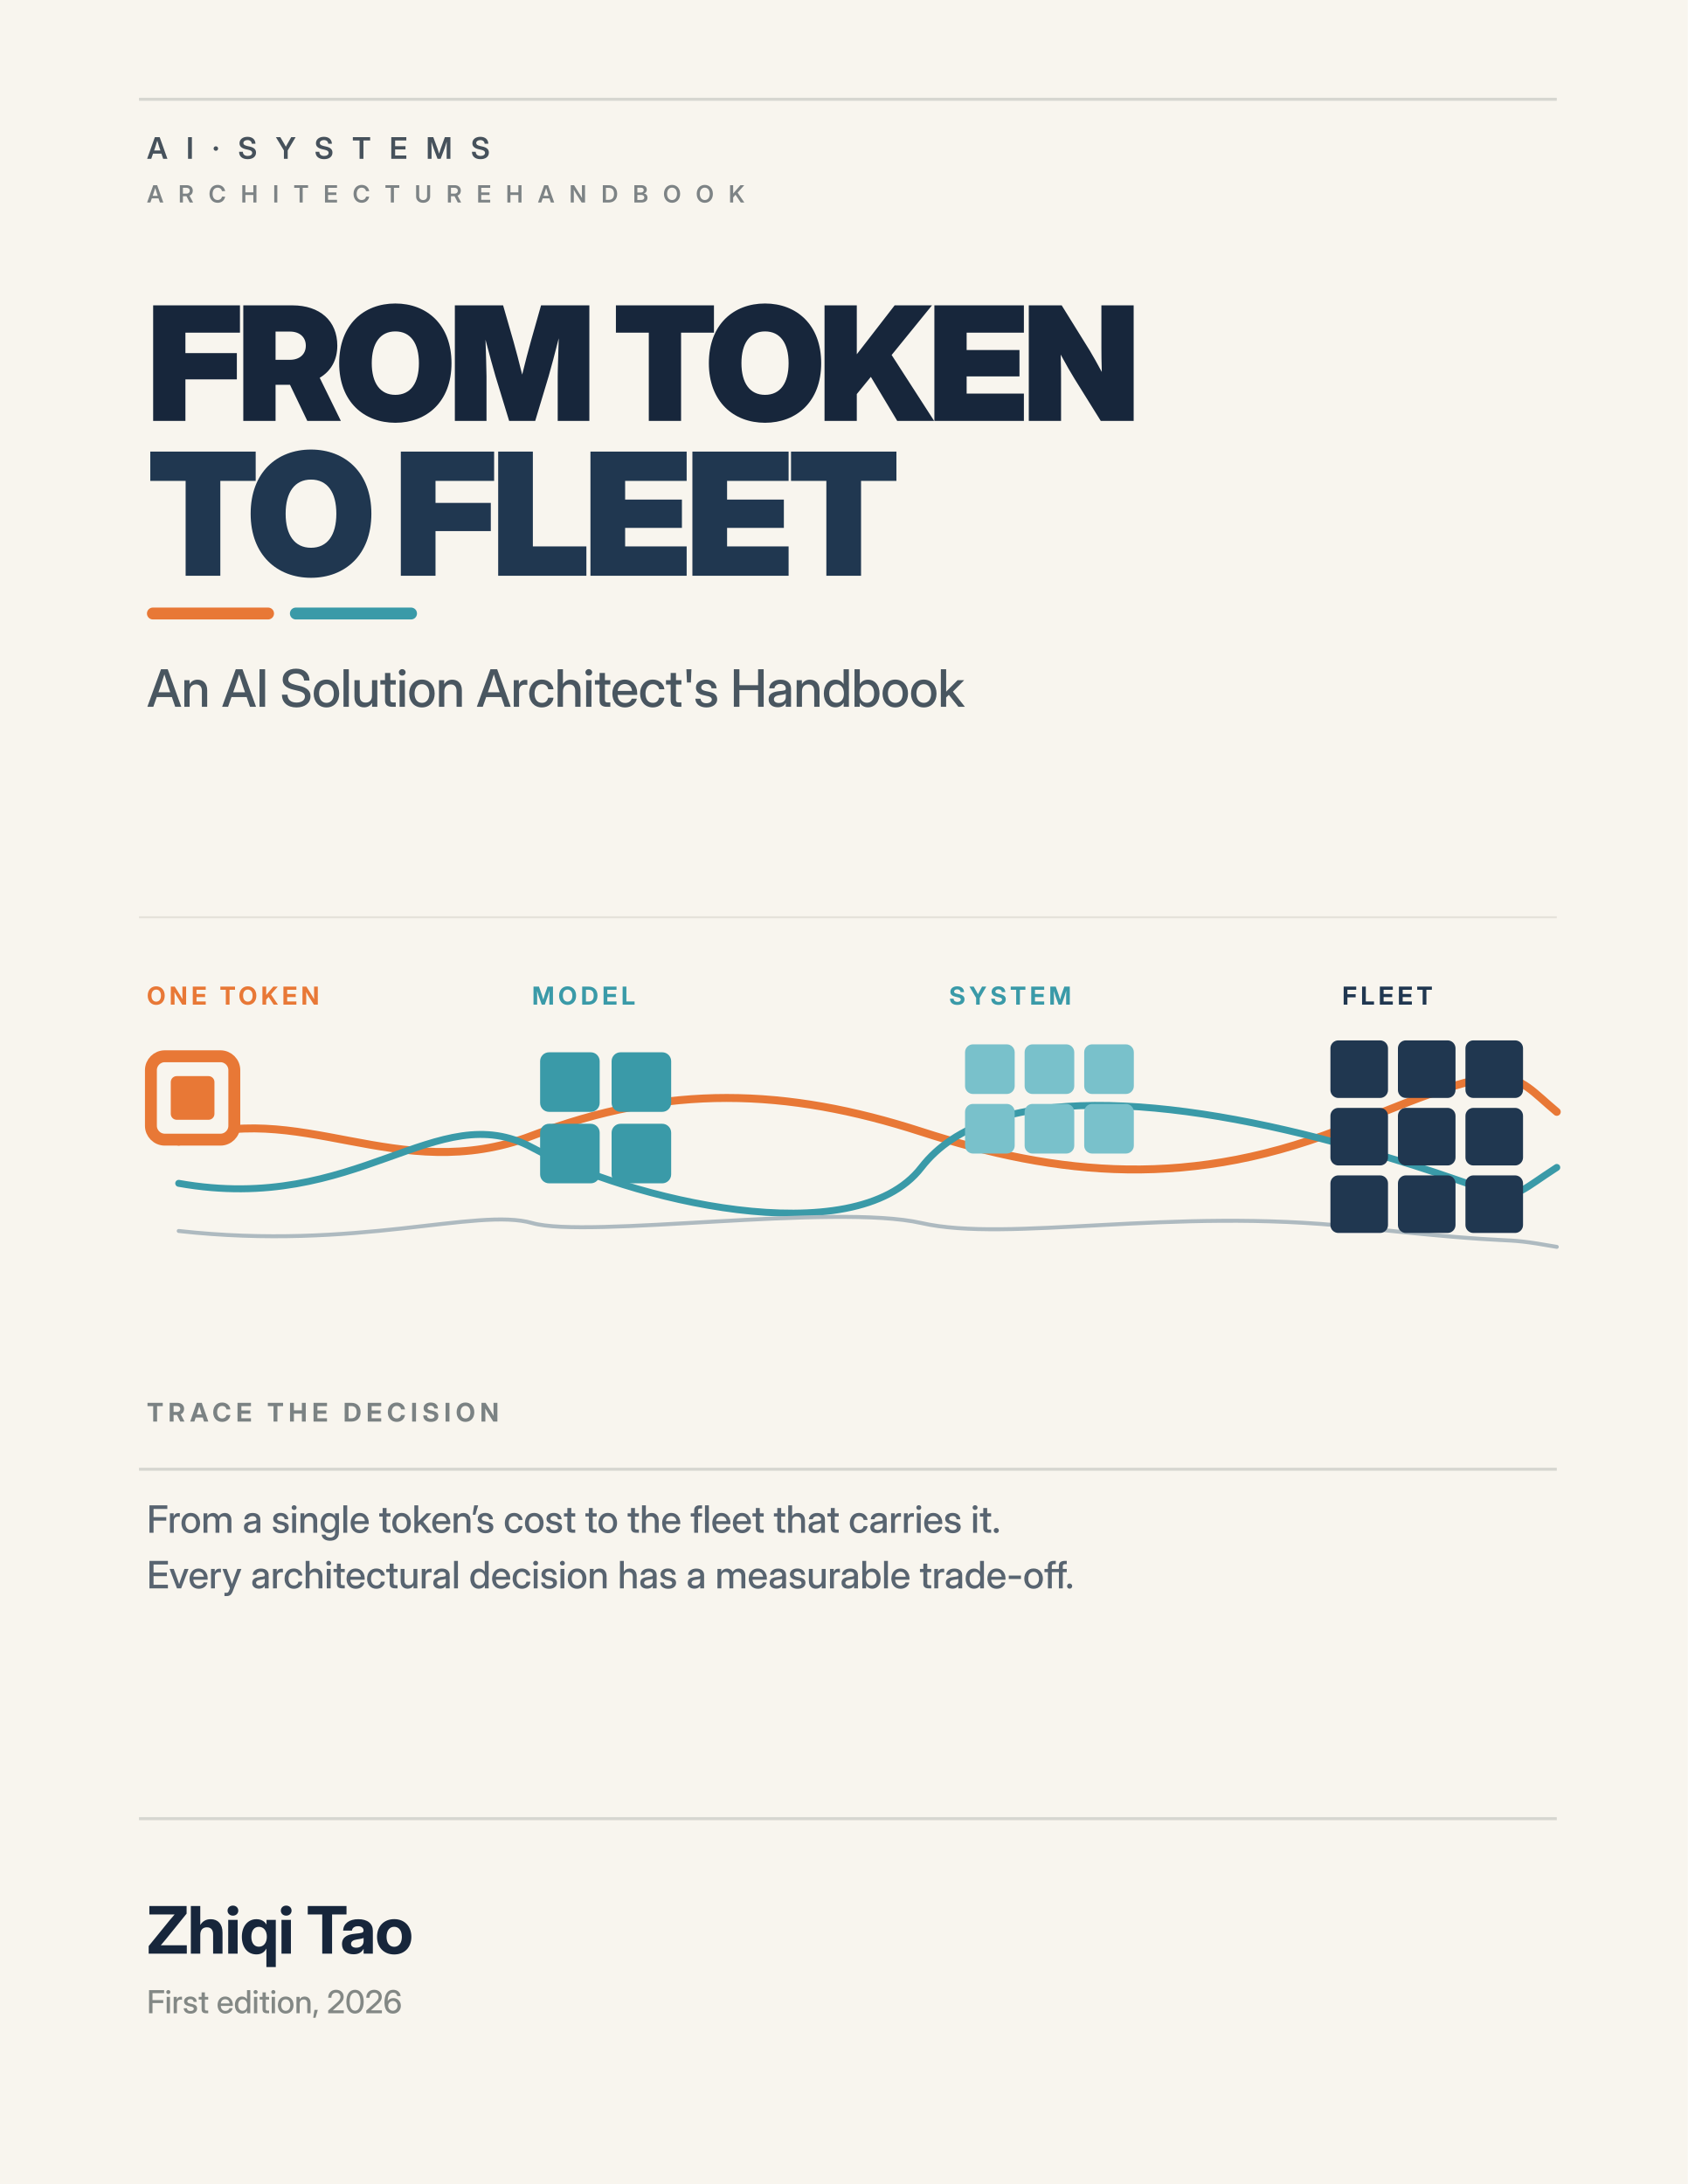
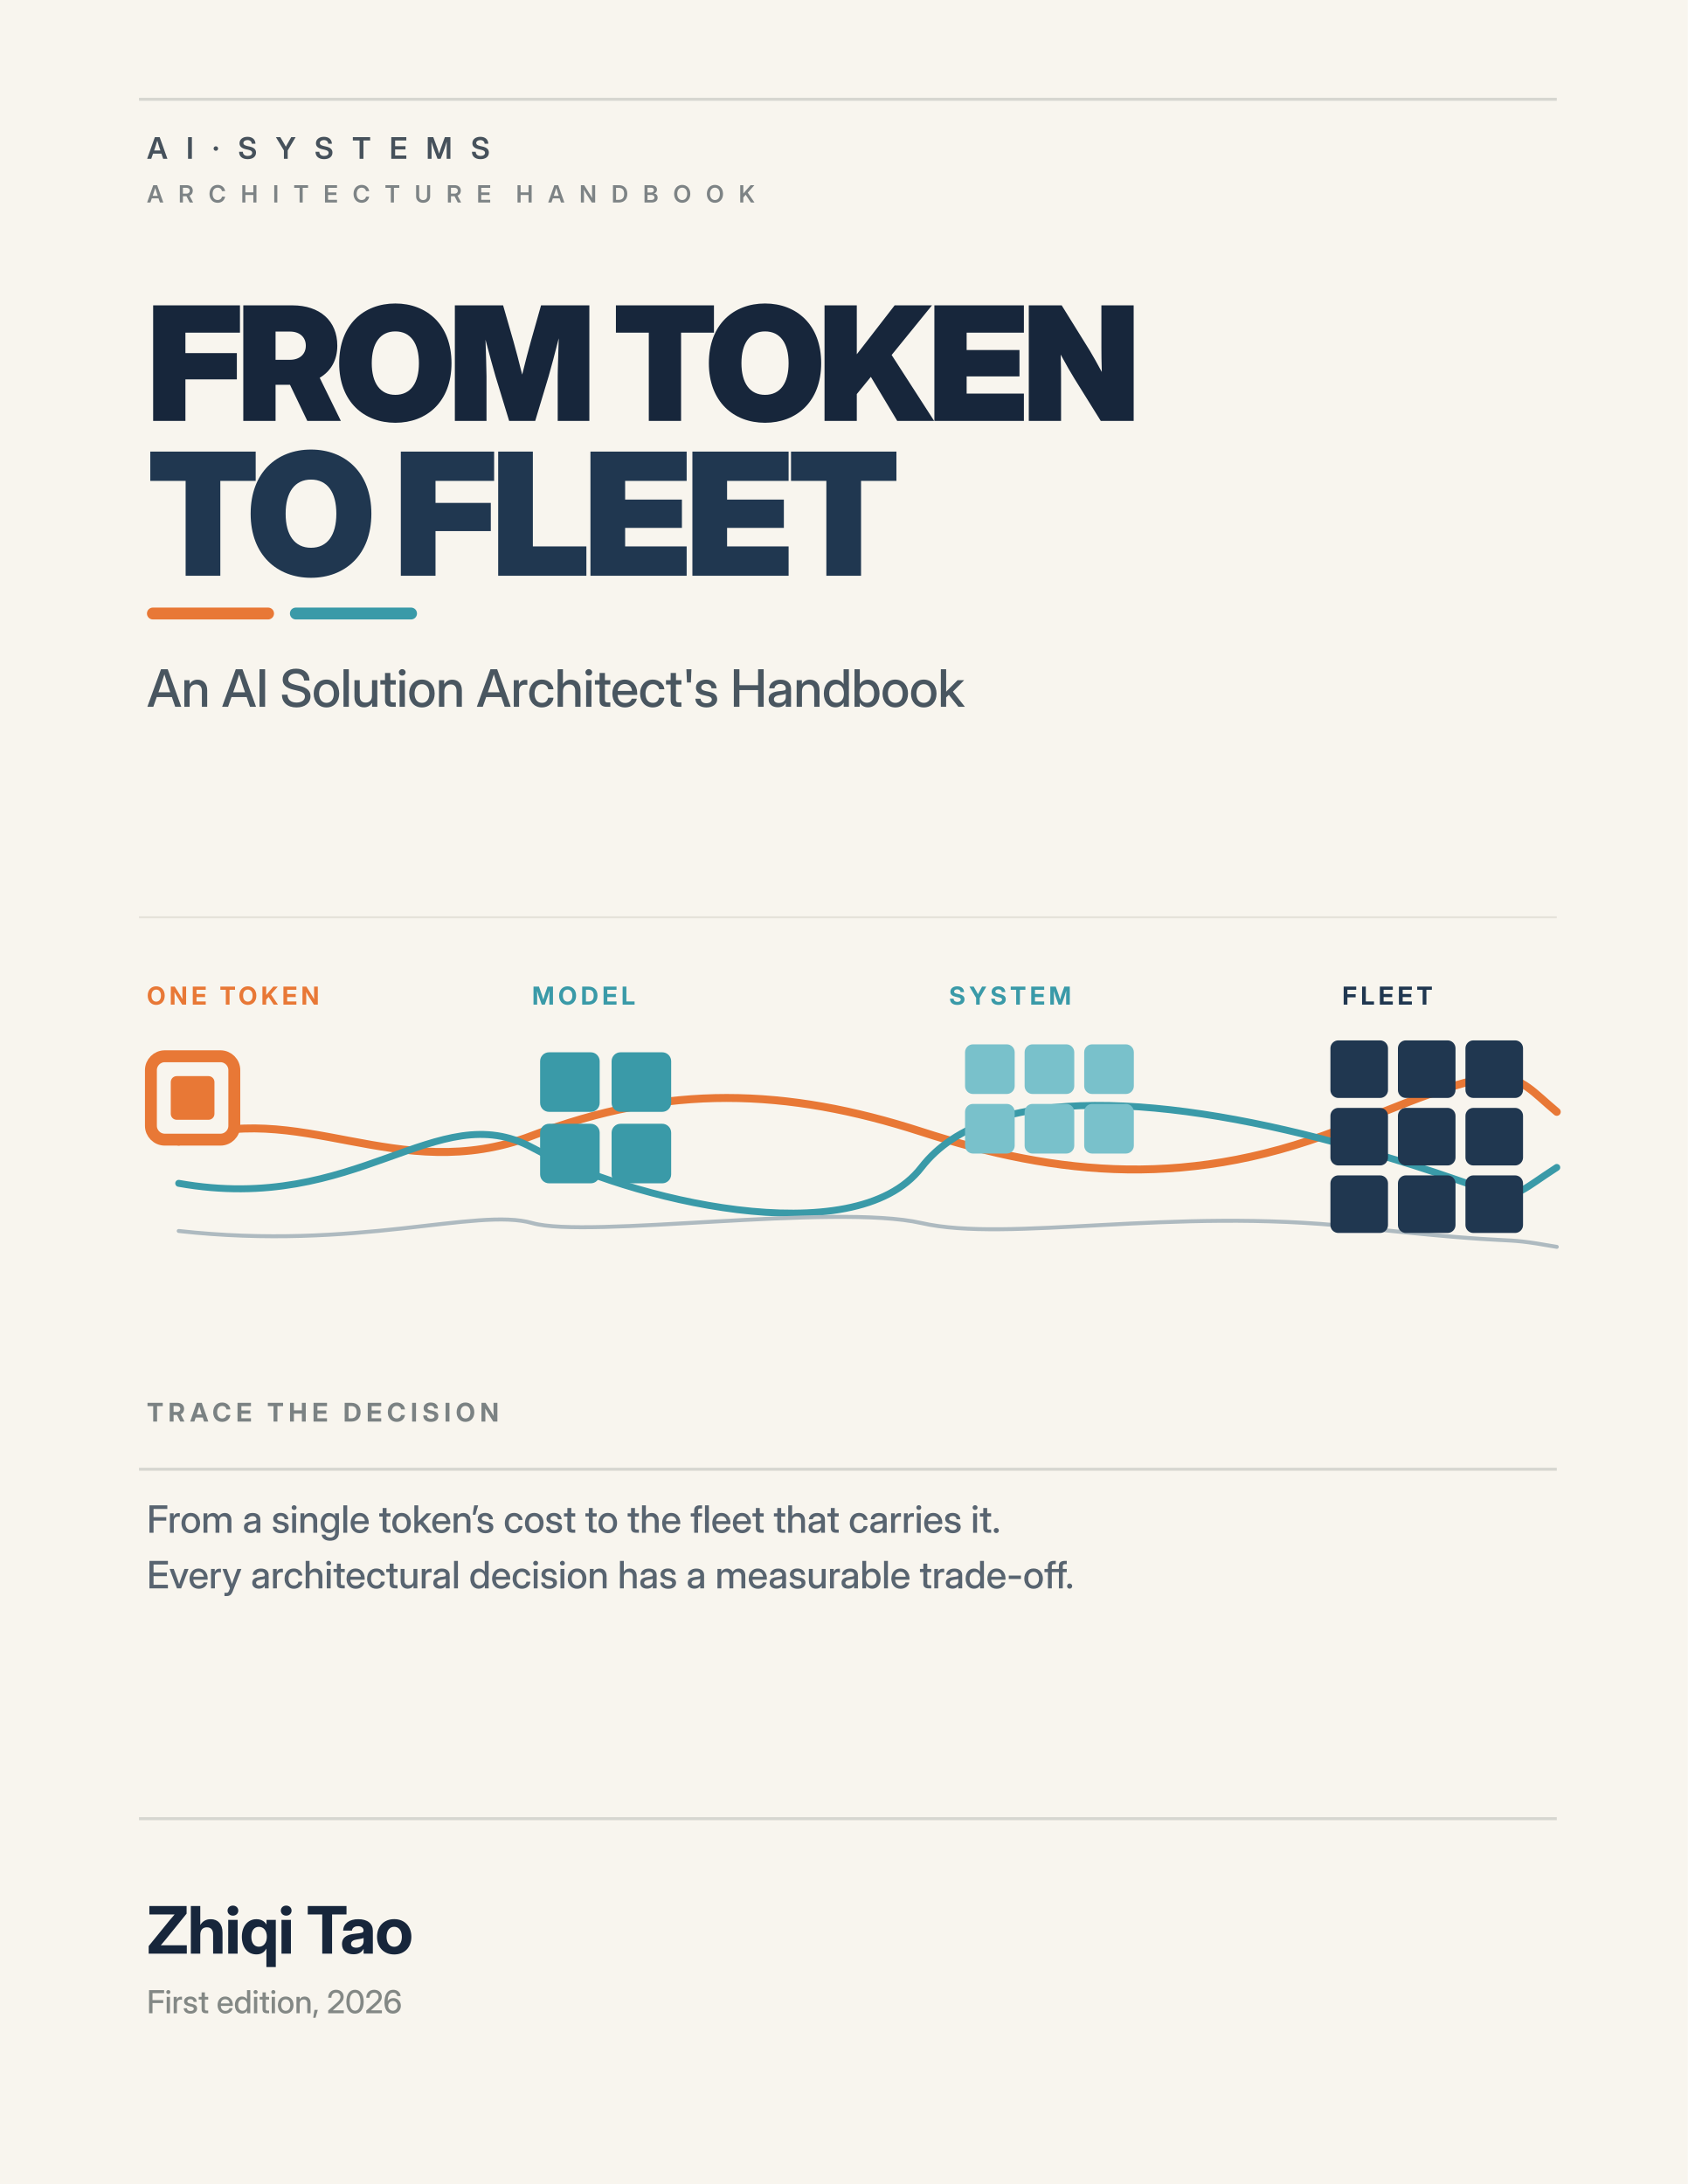
<svg xmlns="http://www.w3.org/2000/svg" viewBox="0 0 850 1100" width="8.5in" height="11in" role="img" aria-labelledby="t d">
  <defs>
    <style>.k{font-family:'Inter Display','Inter','Helvetica Neue',Arial,sans-serif;font-weight:600;letter-spacing:3px;fill:#46515B}
  .k2{font-family:'Inter Display','Inter','Helvetica Neue',Arial,sans-serif;font-weight:600;letter-spacing:2.4px;fill:#7D8385}
  .t{font-family:'Inter Display','Inter','Helvetica Neue',Arial,sans-serif;font-weight:850;letter-spacing:-3px}
  .s{font-family:'Inter Display','Inter','Helvetica Neue',Arial,sans-serif;font-weight:450;letter-spacing:-0.2px;fill:#495660}
  .h{font-family:'Inter Display','Inter','Helvetica Neue',Arial,sans-serif;font-weight:700;letter-spacing:2px}
  .tag{font-family:'Inter Display','Inter','Helvetica Neue',Arial,sans-serif;font-weight:450;fill:#586470}
  .a{font-family:'Inter Display','Inter','Helvetica Neue',Arial,sans-serif;font-weight:750;letter-spacing:-0.5px;fill:#17263B}
  .ae{font-family:'Inter Display','Inter','Helvetica Neue',Arial,sans-serif;font-weight:450;fill:#838885}
  .tt{font-family:'Inter Display','Inter','Helvetica Neue',Arial,sans-serif;font-weight:650;letter-spacing:2.5px;fill:#7B8283}
</style>
  </defs>
  <rect x="0" y="0" width="850" height="1100" fill="#F8F5EE" />
  <line x1="70" y1="50" x2="784" y2="50" stroke="#D6D6D0" stroke-width="1.5" />
  <text class="k" x="74" y="80" font-size="15">A I · S Y S T E M S</text>
-   <text class="k2" x="74" y="102" font-size="12">A R C H I T E C T U R E  H A N D B O O K</text>
+   <text class="k2" x="74" y="102" font-size="12">A R C H I T E C T U R E  H A N D B O O K</text>
  <text class="t" x="74" y="212" font-size="80" fill="#17263B">FROM TOKEN</text>
  <text class="t" x="74" y="290" font-size="86" fill="#203750">TO FLEET</text>
  <rect x="74" y="306" width="64" height="6" rx="3" fill="#E87836" />
  <rect x="146" y="306" width="64" height="6" rx="3" fill="#3A9AA8" />
  <text class="s" x="74" y="356" font-size="26">An AI Solution Architect's Handbook</text>
  <line x1="70" y1="462" x2="784" y2="462" stroke="#E5E2DA" stroke-width="1" />
  <g fill="none" stroke-linecap="round">
    <path d="M 90 575 C 150 552, 200 598, 268 572 S 396 548, 464 570 S 600 600, 682 566 S 760 540, 784 560" stroke="#E87836" stroke-width="4" />
    <path d="M 90 596 C 180 612, 220 552, 268 578 S 430 632, 464 588 S 590 552, 682 578 S 750 610, 784 588" stroke="#3A9AA8" stroke-width="3.5" />
    <path d="M 90 620 C 180 630, 240 608, 268 616 S 420 606, 464 616 S 590 608, 682 618 S 750 622, 784 628" stroke="#AEBAC0" stroke-width="2" />
  </g>
  <text class="h" x="74" y="506" font-size="12.5" fill="#E87836">ONE TOKEN</text>
  <rect x="76" y="532" width="42" height="42" rx="7" fill="#F8F5EE" stroke="#E87836" stroke-width="6" />
  <rect x="86" y="542" width="22" height="22" rx="3" fill="#E87836" />
  <text class="h" x="268" y="506" font-size="12.5" fill="#3A9AA8">MODEL</text>
  <g fill="#3A9AA8">
    <rect x="272" y="530" width="30" height="30" rx="4.5" />
    <rect x="308" y="530" width="30" height="30" rx="4.5" />
    <rect x="272" y="566" width="30" height="30" rx="4.5" />
    <rect x="308" y="566" width="30" height="30" rx="4.5" />
  </g>
  <text class="h" x="478" y="506" font-size="12.5" fill="#3A9AA8">SYSTEM</text>
  <g fill="#79C1CB">
    <rect x="486" y="526" width="25" height="25" rx="4" />
    <rect x="516" y="526" width="25" height="25" rx="4" />
    <rect x="546" y="526" width="25" height="25" rx="4" />
    <rect x="486" y="556" width="25" height="25" rx="4" />
    <rect x="516" y="556" width="25" height="25" rx="4" />
    <rect x="546" y="556" width="25" height="25" rx="4" />
  </g>
  <text class="h" x="676" y="506" font-size="12.5" fill="#203750">FLEET</text>
  <g fill="#203750">
    <rect x="670" y="524" width="29" height="29" rx="4" />
    <rect x="704" y="524" width="29" height="29" rx="4" />
    <rect x="738" y="524" width="29" height="29" rx="4" />
    <rect x="670" y="558" width="29" height="29" rx="4" />
    <rect x="704" y="558" width="29" height="29" rx="4" />
    <rect x="738" y="558" width="29" height="29" rx="4" />
    <rect x="670" y="592" width="29" height="29" rx="4" />
    <rect x="704" y="592" width="29" height="29" rx="4" />
    <rect x="738" y="592" width="29" height="29" rx="4" />
  </g>
  <text class="tt" x="74" y="716" font-size="13">TRACE THE DECISION</text>
  <line x1="70" y1="740" x2="784" y2="740" stroke="#D6D6D0" stroke-width="1.5" />
  <text class="tag" x="74" y="772" font-size="19">From a single token’s cost to the fleet that carries it.</text>
  <text class="tag" x="74" y="800" font-size="19">Every architectural decision has a measurable trade-off.</text>
  <line x1="70" y1="916" x2="784" y2="916" stroke="#D6D6D0" stroke-width="1.5" />
  <text class="a" x="74" y="984" font-size="33">Zhiqi Tao</text>
  <text class="ae" x="74" y="1014" font-size="16">First edition, 2026</text>
</svg>
